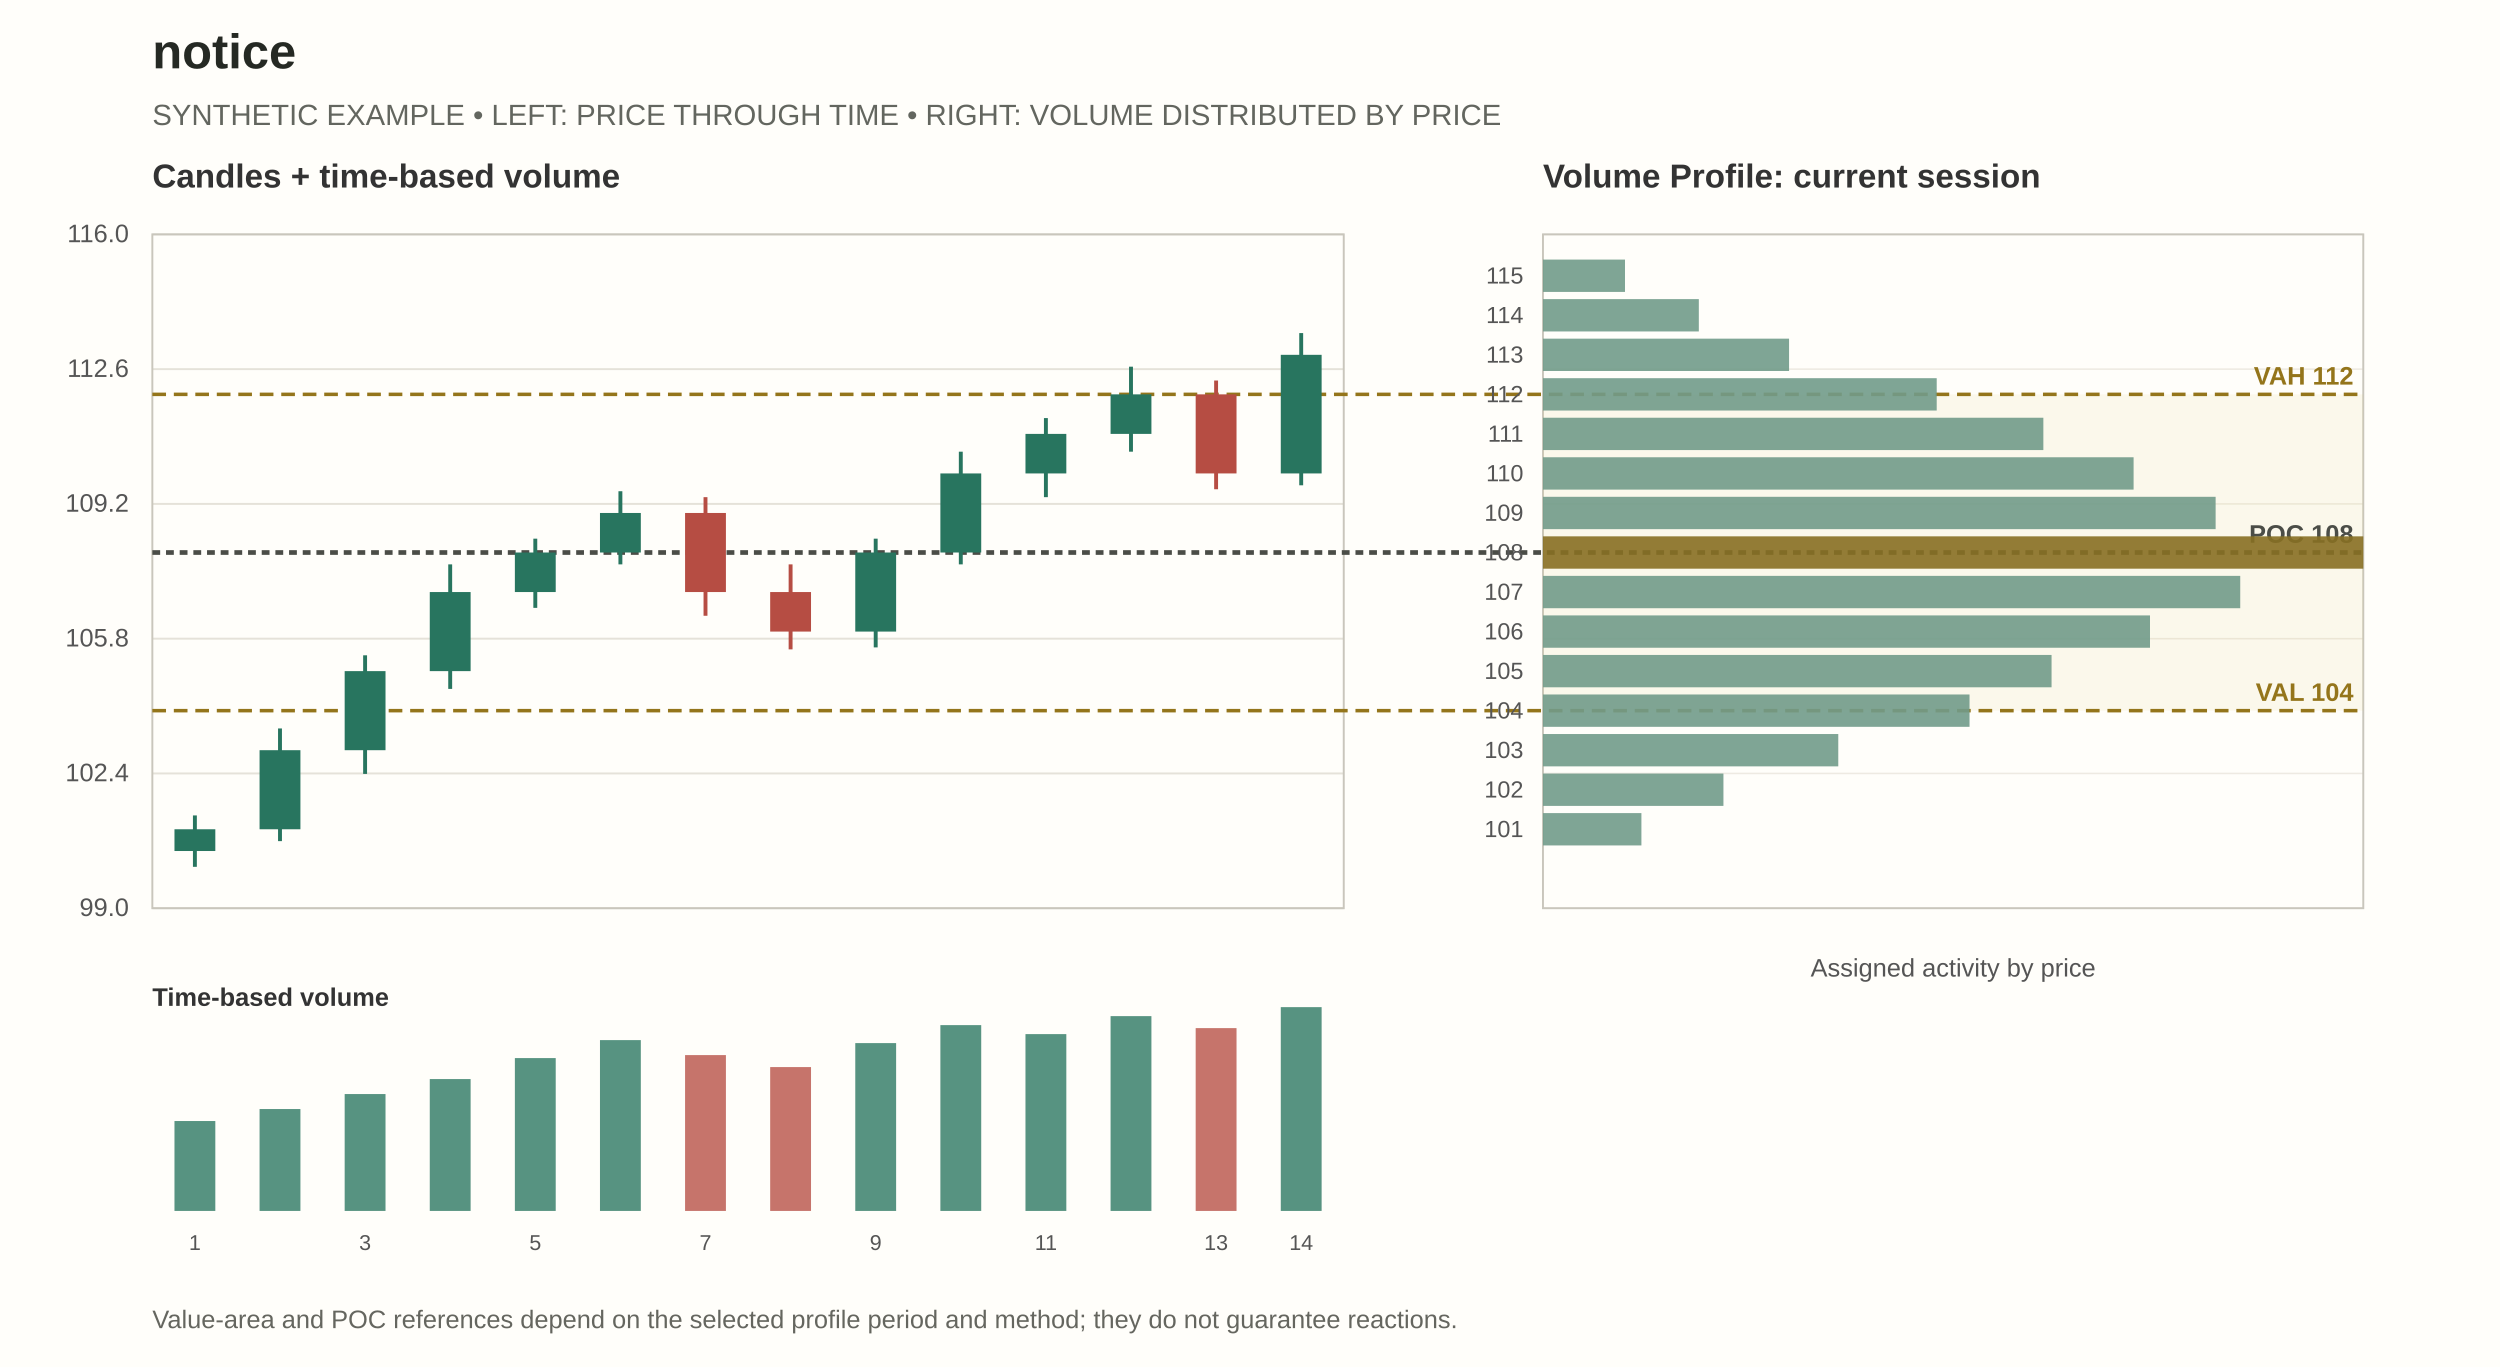
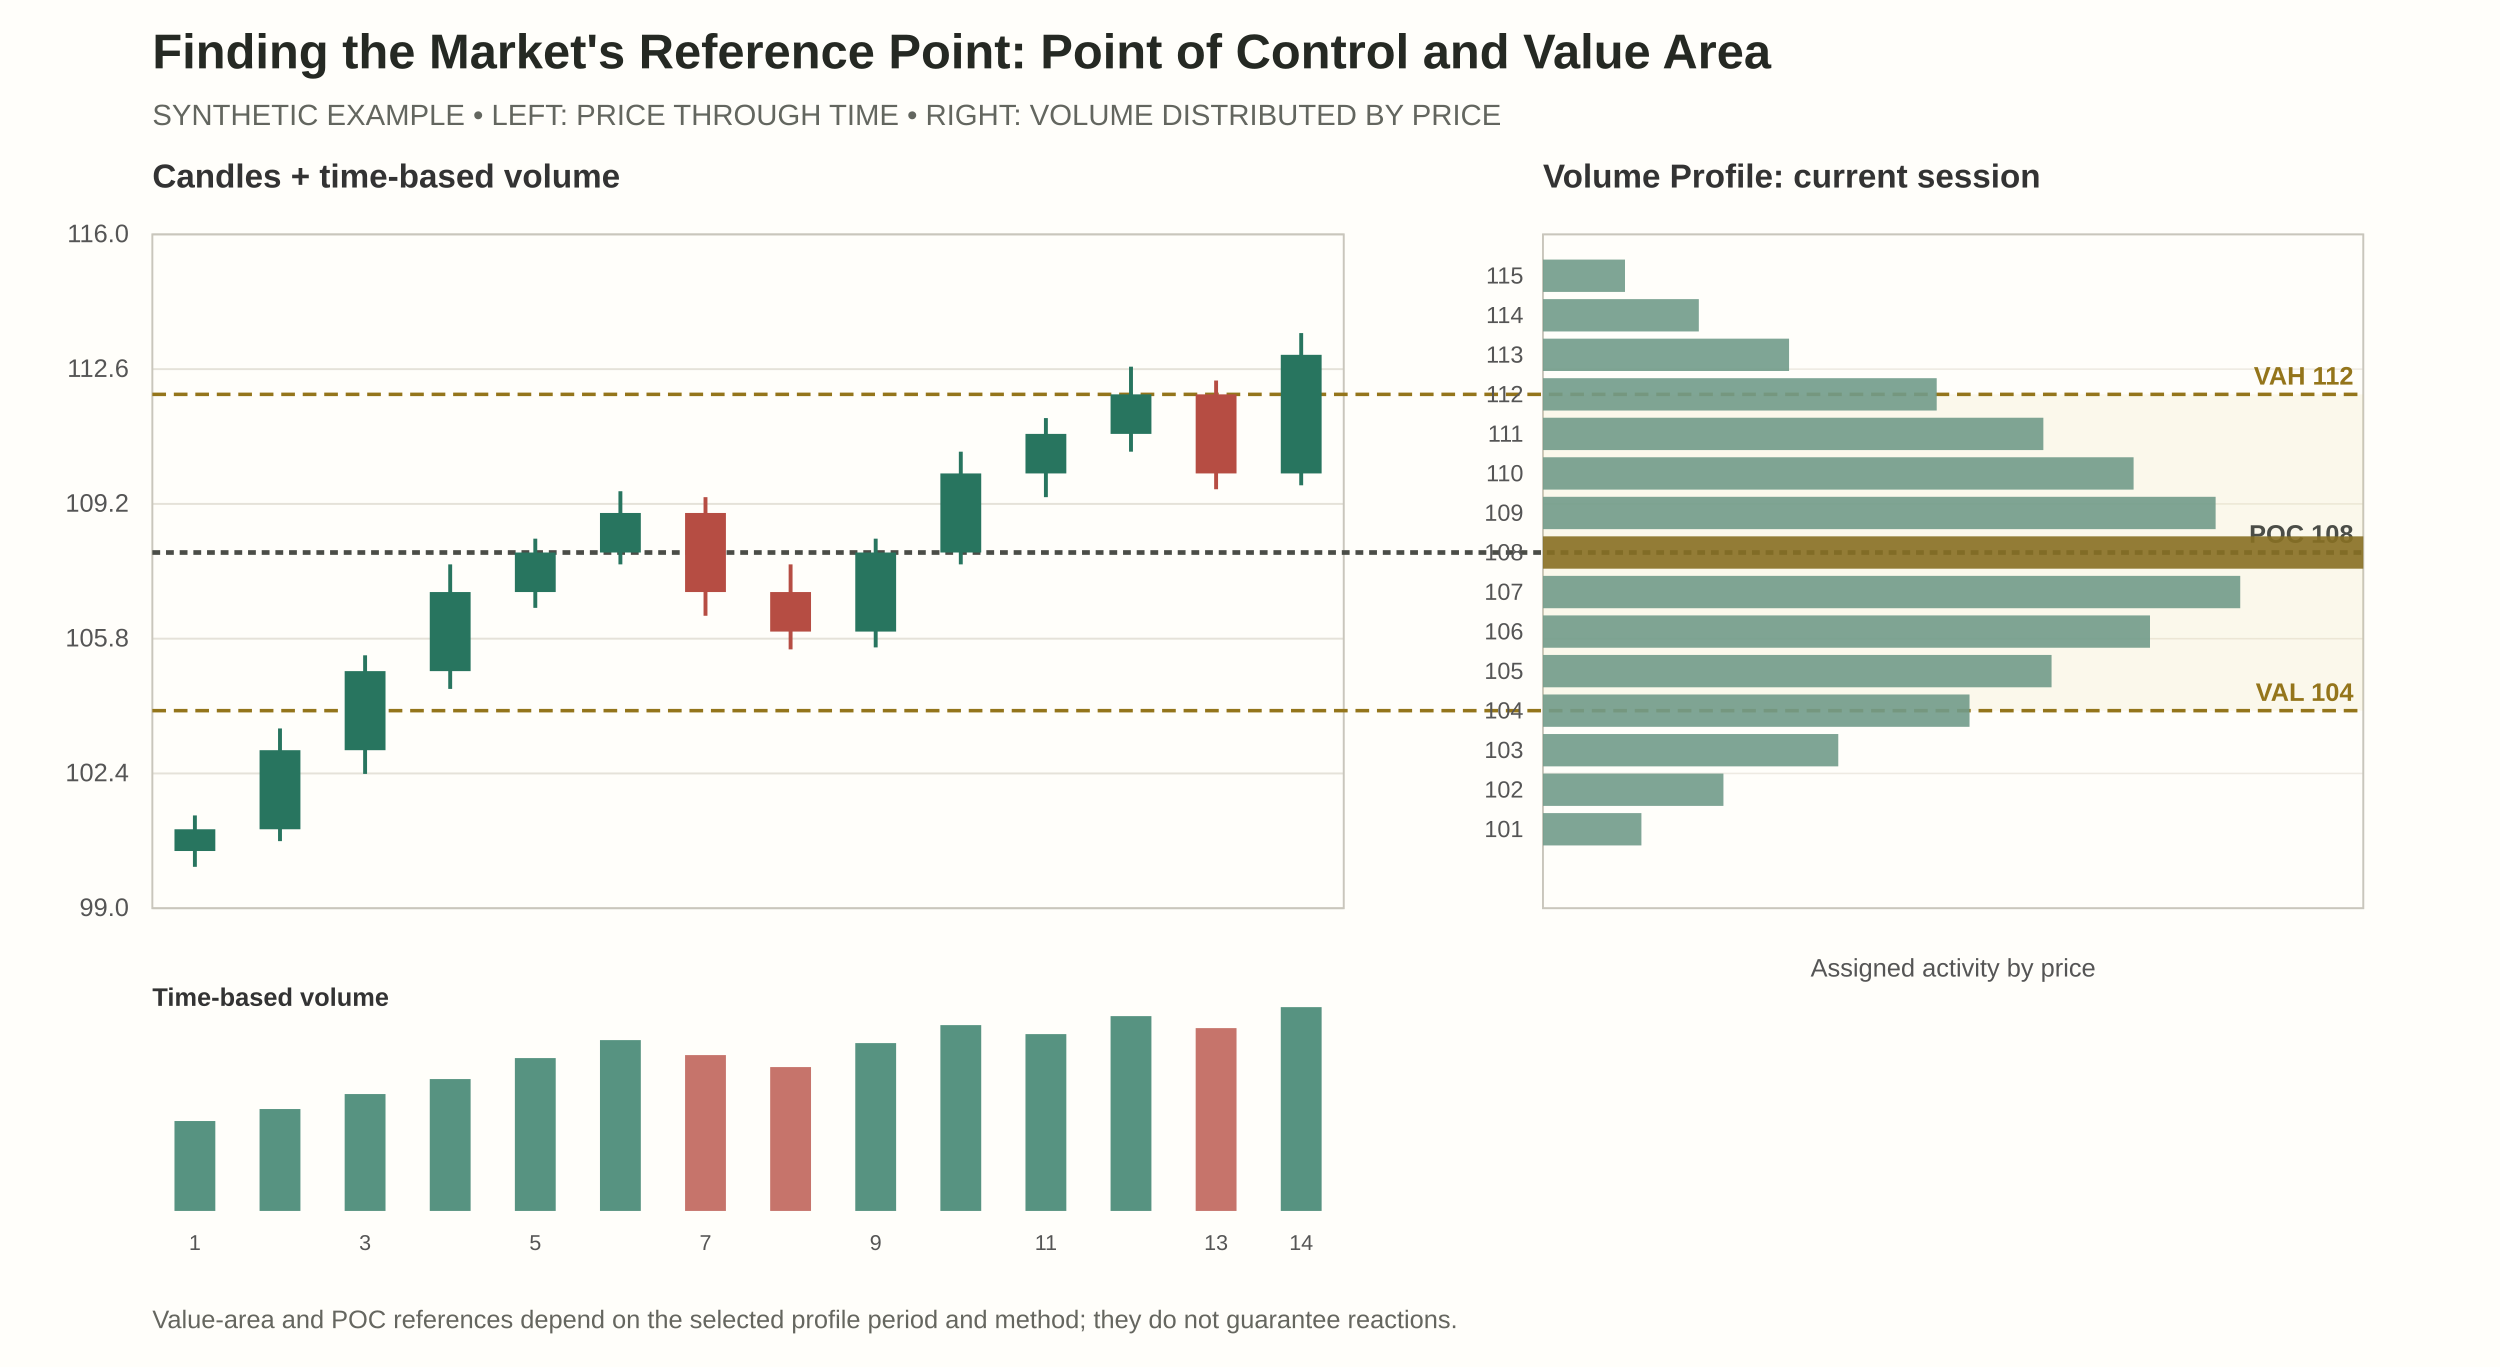
- <svg xmlns="http://www.w3.org/2000/svg" role="img" aria-labelledby="t d" viewBox="0 0 1280 700" width="1280" height="700">
+ <svg xmlns="http://www.w3.org/2000/svg" role="img" aria-labelledby="assetTitle assetDesc" viewBox="0 0 1280 700" width="1280" height="700">
  <rect width="100%" height="100%" fill="#fffefa" />
-   <text x="78" y="35" font-family="Arial,sans-serif" font-size="25" font-weight="700" fill="#252923">notice</text>
+   <text x="78" y="35" font-family="Arial,sans-serif" font-size="25" font-weight="700" fill="#252923">Finding the Market's Reference Point: Point of Control and Value Area</text>
  <text x="78" y="64" font-family="Arial,sans-serif" font-size="15" fill="#63665f">SYNTHETIC EXAMPLE • LEFT: PRICE THROUGH TIME • RIGHT: VOLUME DISTRIBUTED BY PRICE</text>
  <text x="78" y="96" font-family="Arial,sans-serif" font-size="17" font-weight="700" fill="#333">Candles + time-based volume</text>
  <text x="790" y="96" font-family="Arial,sans-serif" font-size="17" font-weight="700" fill="#333">Volume Profile: current session</text>
  <line x1="78" x2="688" y1="465" y2="465" stroke="#e5e2d9" />
  <line x1="790" x2="1210" y1="465" y2="465" stroke="#eeeae2" stroke-width=".8" />
  <text x="66" y="469" text-anchor="end" font-family="Arial,sans-serif" font-size="13" fill="#555">99.0</text>
  <line x1="78" x2="688" y1="396" y2="396" stroke="#e5e2d9" />
  <line x1="790" x2="1210" y1="396" y2="396" stroke="#eeeae2" stroke-width=".8" />
  <text x="66" y="400" text-anchor="end" font-family="Arial,sans-serif" font-size="13" fill="#555">102.4</text>
  <line x1="78" x2="688" y1="327" y2="327" stroke="#e5e2d9" />
  <line x1="790" x2="1210" y1="327" y2="327" stroke="#eeeae2" stroke-width=".8" />
  <text x="66" y="331" text-anchor="end" font-family="Arial,sans-serif" font-size="13" fill="#555">105.8</text>
  <line x1="78" x2="688" y1="258" y2="258" stroke="#e5e2d9" />
  <line x1="790" x2="1210" y1="258" y2="258" stroke="#eeeae2" stroke-width=".8" />
  <text x="66" y="262" text-anchor="end" font-family="Arial,sans-serif" font-size="13" fill="#555">109.2</text>
  <line x1="78" x2="688" y1="189" y2="189" stroke="#e5e2d9" />
  <line x1="790" x2="1210" y1="189" y2="189" stroke="#eeeae2" stroke-width=".8" />
  <text x="66" y="193" text-anchor="end" font-family="Arial,sans-serif" font-size="13" fill="#555">112.6</text>
  <line x1="78" x2="688" y1="120" y2="120" stroke="#e5e2d9" />
  <line x1="790" x2="1210" y1="120" y2="120" stroke="#eeeae2" stroke-width=".8" />
  <text x="66" y="124" text-anchor="end" font-family="Arial,sans-serif" font-size="13" fill="#555">116.0</text>
  <rect x="78" y="120" width="610" height="345" fill="none" stroke="#c9c6bc" />
  <rect x="790" y="120" width="420" height="345" fill="none" stroke="#c9c6bc" />
  <rect x="790" y="201.913" width="420" height="161.943" fill="#dfc66b" opacity=".11" />
  <line x1="78" x2="1210" y1="201.913" y2="201.913" stroke="#94751b" stroke-width="1.8" stroke-dasharray="7 4" />
  <text x="1205" y="196.913" text-anchor="end" font-family="Arial,sans-serif" font-size="13" font-weight="700" fill="#94751b">VAH 112</text>
  <line x1="78" x2="1210" y1="363.856" y2="363.856" stroke="#94751b" stroke-width="1.8" stroke-dasharray="7 4" />
  <text x="1205" y="358.856" text-anchor="end" font-family="Arial,sans-serif" font-size="13" font-weight="700" fill="#94751b">VAL 104</text>
  <line x1="78" x2="1210" y1="282.885" y2="282.885" stroke="#4b4d47" stroke-width="2.4" stroke-dasharray="4 3" />
  <text x="1205" y="277.885" text-anchor="end" font-family="Arial,sans-serif" font-size="13" font-weight="700" fill="#4b4d47">POC 108</text>
  <line x1="99.786" x2="99.786" y1="417.5" y2="443.816" stroke="#28755f" stroke-width="2" />
  <rect x="89.329" y="424.585" width="20.914" height="11.134" fill="#28755f" />
  <text x="99.786" y="640" text-anchor="middle" font-family="Arial,sans-serif" font-size="11" fill="#555">1</text>
  <rect x="89.329" y="573.964" width="20.914" height="46.036" fill="#28755f" opacity=".78" />
  <line x1="143.357" x2="143.357" y1="372.966" y2="430.658" stroke="#28755f" stroke-width="2" />
  <rect x="132.9" y="384.099" width="20.914" height="40.486" fill="#28755f" />
  <rect x="132.9" y="567.826" width="20.914" height="52.174" fill="#28755f" opacity=".78" />
  <line x1="186.929" x2="186.929" y1="335.516" y2="396.245" stroke="#28755f" stroke-width="2" />
  <rect x="176.471" y="343.613" width="20.914" height="40.486" fill="#28755f" />
  <text x="186.929" y="640" text-anchor="middle" font-family="Arial,sans-serif" font-size="11" fill="#555">3</text>
  <rect x="176.471" y="560.153" width="20.914" height="59.847" fill="#28755f" opacity=".78" />
  <line x1="230.5" x2="230.5" y1="288.957" y2="352.723" stroke="#28755f" stroke-width="2" />
  <rect x="220.043" y="303.128" width="20.914" height="40.486" fill="#28755f" />
  <rect x="220.043" y="552.481" width="20.914" height="67.519" fill="#28755f" opacity=".78" />
  <line x1="274.071" x2="274.071" y1="275.8" y2="311.225" stroke="#28755f" stroke-width="2" />
  <rect x="263.614" y="282.885" width="20.914" height="20.243" fill="#28755f" />
  <text x="274.071" y="640" text-anchor="middle" font-family="Arial,sans-serif" font-size="11" fill="#555">5</text>
  <rect x="263.614" y="541.739" width="20.914" height="78.261" fill="#28755f" opacity=".78" />
  <line x1="317.643" x2="317.643" y1="251.508" y2="288.957" stroke="#28755f" stroke-width="2" />
  <rect x="307.186" y="262.642" width="20.914" height="20.243" fill="#28755f" />
  <rect x="307.186" y="532.532" width="20.914" height="87.468" fill="#28755f" opacity=".78" />
  <line x1="361.214" x2="361.214" y1="254.545" y2="315.273" stroke="#b64d43" stroke-width="2" />
  <rect x="350.757" y="262.642" width="20.914" height="40.486" fill="#b64d43" />
  <text x="361.214" y="640" text-anchor="middle" font-family="Arial,sans-serif" font-size="11" fill="#555">7</text>
  <rect x="350.757" y="540.205" width="20.914" height="79.795" fill="#b64d43" opacity=".78" />
  <line x1="404.786" x2="404.786" y1="288.957" y2="332.48" stroke="#b64d43" stroke-width="2" />
  <rect x="394.329" y="303.128" width="20.914" height="20.243" fill="#b64d43" />
  <rect x="394.329" y="546.343" width="20.914" height="73.657" fill="#b64d43" opacity=".78" />
  <line x1="448.357" x2="448.357" y1="275.8" y2="331.468" stroke="#28755f" stroke-width="2" />
  <rect x="437.9" y="282.885" width="20.914" height="40.486" fill="#28755f" />
  <text x="448.357" y="640" text-anchor="middle" font-family="Arial,sans-serif" font-size="11" fill="#555">9</text>
  <rect x="437.9" y="534.066" width="20.914" height="85.934" fill="#28755f" opacity=".78" />
  <line x1="491.929" x2="491.929" y1="231.265" y2="288.957" stroke="#28755f" stroke-width="2" />
  <rect x="481.471" y="242.399" width="20.914" height="40.486" fill="#28755f" />
  <rect x="481.471" y="524.859" width="20.914" height="95.141" fill="#28755f" opacity=".78" />
  <line x1="535.5" x2="535.5" y1="214.059" y2="254.545" stroke="#28755f" stroke-width="2" />
  <rect x="525.043" y="222.156" width="20.914" height="20.243" fill="#28755f" />
  <text x="535.5" y="640" text-anchor="middle" font-family="Arial,sans-serif" font-size="11" fill="#555">11</text>
  <rect x="525.043" y="529.463" width="20.914" height="90.537" fill="#28755f" opacity=".78" />
  <line x1="579.071" x2="579.071" y1="187.743" y2="231.265" stroke="#28755f" stroke-width="2" />
  <rect x="568.614" y="201.913" width="20.914" height="20.243" fill="#28755f" />
  <rect x="568.614" y="520.256" width="20.914" height="99.744" fill="#28755f" opacity=".78" />
  <line x1="622.643" x2="622.643" y1="194.828" y2="250.496" stroke="#b64d43" stroke-width="2" />
  <rect x="612.186" y="201.913" width="20.914" height="40.486" fill="#b64d43" />
  <text x="622.643" y="640" text-anchor="middle" font-family="Arial,sans-serif" font-size="11" fill="#555">13</text>
  <rect x="612.186" y="526.394" width="20.914" height="93.606" fill="#b64d43" opacity=".78" />
  <line x1="666.214" x2="666.214" y1="170.536" y2="248.472" stroke="#28755f" stroke-width="2" />
  <rect x="655.757" y="181.67" width="20.914" height="60.729" fill="#28755f" />
  <text x="666.214" y="640" text-anchor="middle" font-family="Arial,sans-serif" font-size="11" fill="#555">14</text>
  <rect x="655.757" y="515.652" width="20.914" height="104.348" fill="#28755f" opacity=".78" />
  <text x="78" y="515" font-family="Arial,sans-serif" font-size="13" font-weight="700" fill="#333">Time-based volume</text>
  <rect x="790" y="416.305" width="50.4" height="16.56" fill="#719b8a" opacity=".9" />
  <text x="780" y="428.585" text-anchor="end" font-family="Arial,sans-serif" font-size="12" fill="#555">101</text>
  <rect x="790" y="396.062" width="92.4" height="16.56" fill="#719b8a" opacity=".9" />
  <text x="780" y="408.342" text-anchor="end" font-family="Arial,sans-serif" font-size="12" fill="#555">102</text>
  <rect x="790" y="375.819" width="151.2" height="16.56" fill="#719b8a" opacity=".9" />
  <text x="780" y="388.099" text-anchor="end" font-family="Arial,sans-serif" font-size="12" fill="#555">103</text>
  <rect x="790" y="355.576" width="218.4" height="16.56" fill="#719b8a" opacity=".9" />
  <text x="780" y="367.856" text-anchor="end" font-family="Arial,sans-serif" font-size="12" fill="#555">104</text>
  <rect x="790" y="335.333" width="260.4" height="16.56" fill="#719b8a" opacity=".9" />
  <text x="780" y="347.613" text-anchor="end" font-family="Arial,sans-serif" font-size="12" fill="#555">105</text>
  <rect x="790" y="315.09" width="310.8" height="16.56" fill="#719b8a" opacity=".9" />
  <text x="780" y="327.37" text-anchor="end" font-family="Arial,sans-serif" font-size="12" fill="#555">106</text>
  <rect x="790" y="294.848" width="357" height="16.56" fill="#719b8a" opacity=".9" />
  <text x="780" y="307.128" text-anchor="end" font-family="Arial,sans-serif" font-size="12" fill="#555">107</text>
  <rect x="790" y="274.605" width="420" height="16.56" fill="#876f22" opacity=".9" />
  <text x="780" y="286.885" text-anchor="end" font-family="Arial,sans-serif" font-size="12" fill="#555">108</text>
  <rect x="790" y="254.362" width="344.4" height="16.56" fill="#719b8a" opacity=".9" />
  <text x="780" y="266.642" text-anchor="end" font-family="Arial,sans-serif" font-size="12" fill="#555">109</text>
  <rect x="790" y="234.119" width="302.4" height="16.56" fill="#719b8a" opacity=".9" />
  <text x="780" y="246.399" text-anchor="end" font-family="Arial,sans-serif" font-size="12" fill="#555">110</text>
  <rect x="790" y="213.876" width="256.2" height="16.56" fill="#719b8a" opacity=".9" />
  <text x="780" y="226.156" text-anchor="end" font-family="Arial,sans-serif" font-size="12" fill="#555">111</text>
  <rect x="790" y="193.633" width="201.6" height="16.56" fill="#719b8a" opacity=".9" />
  <text x="780" y="205.913" text-anchor="end" font-family="Arial,sans-serif" font-size="12" fill="#555">112</text>
  <rect x="790" y="173.39" width="126" height="16.56" fill="#719b8a" opacity=".9" />
  <text x="780" y="185.67" text-anchor="end" font-family="Arial,sans-serif" font-size="12" fill="#555">113</text>
  <rect x="790" y="153.147" width="79.8" height="16.56" fill="#719b8a" opacity=".9" />
  <text x="780" y="165.427" text-anchor="end" font-family="Arial,sans-serif" font-size="12" fill="#555">114</text>
  <rect x="790" y="132.904" width="42" height="16.56" fill="#719b8a" opacity=".9" />
  <text x="780" y="145.184" text-anchor="end" font-family="Arial,sans-serif" font-size="12" fill="#555">115</text>
  <text x="1000" y="500" text-anchor="middle" font-family="Arial,sans-serif" font-size="13" fill="#555">Assigned activity by price</text>
  <text x="78" y="680" font-family="Arial,sans-serif" font-size="13" fill="#65665f">Value-area and POC references depend on the selected profile period and method; they do not guarantee reactions.</text>
</svg>
